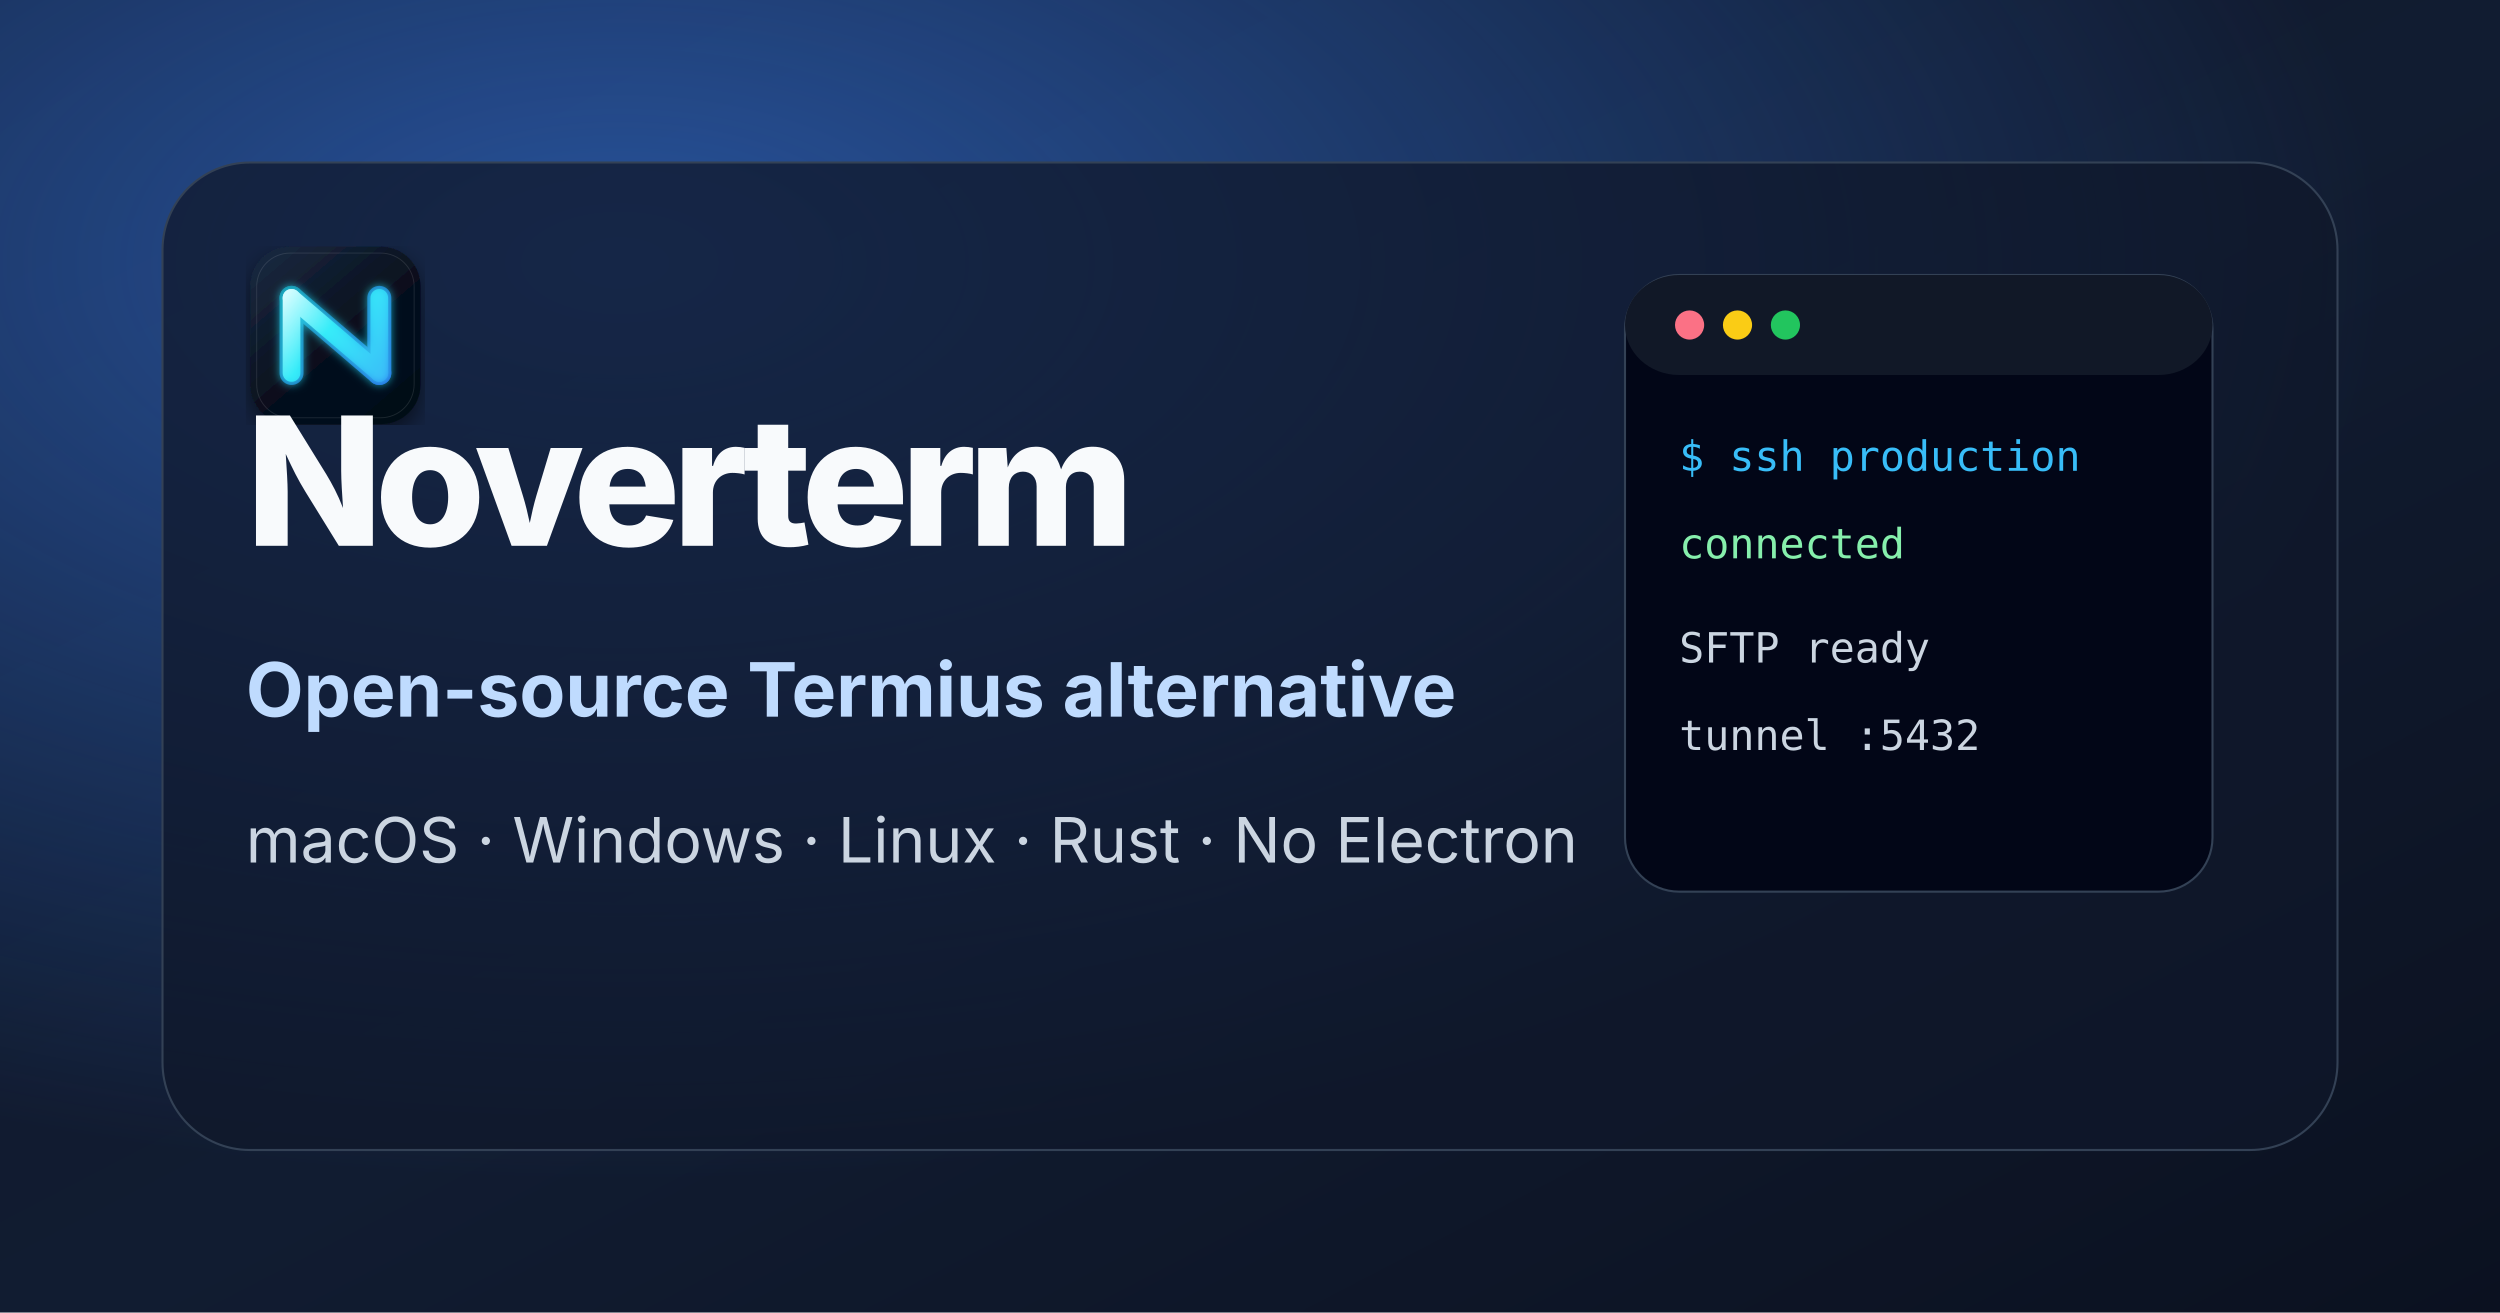
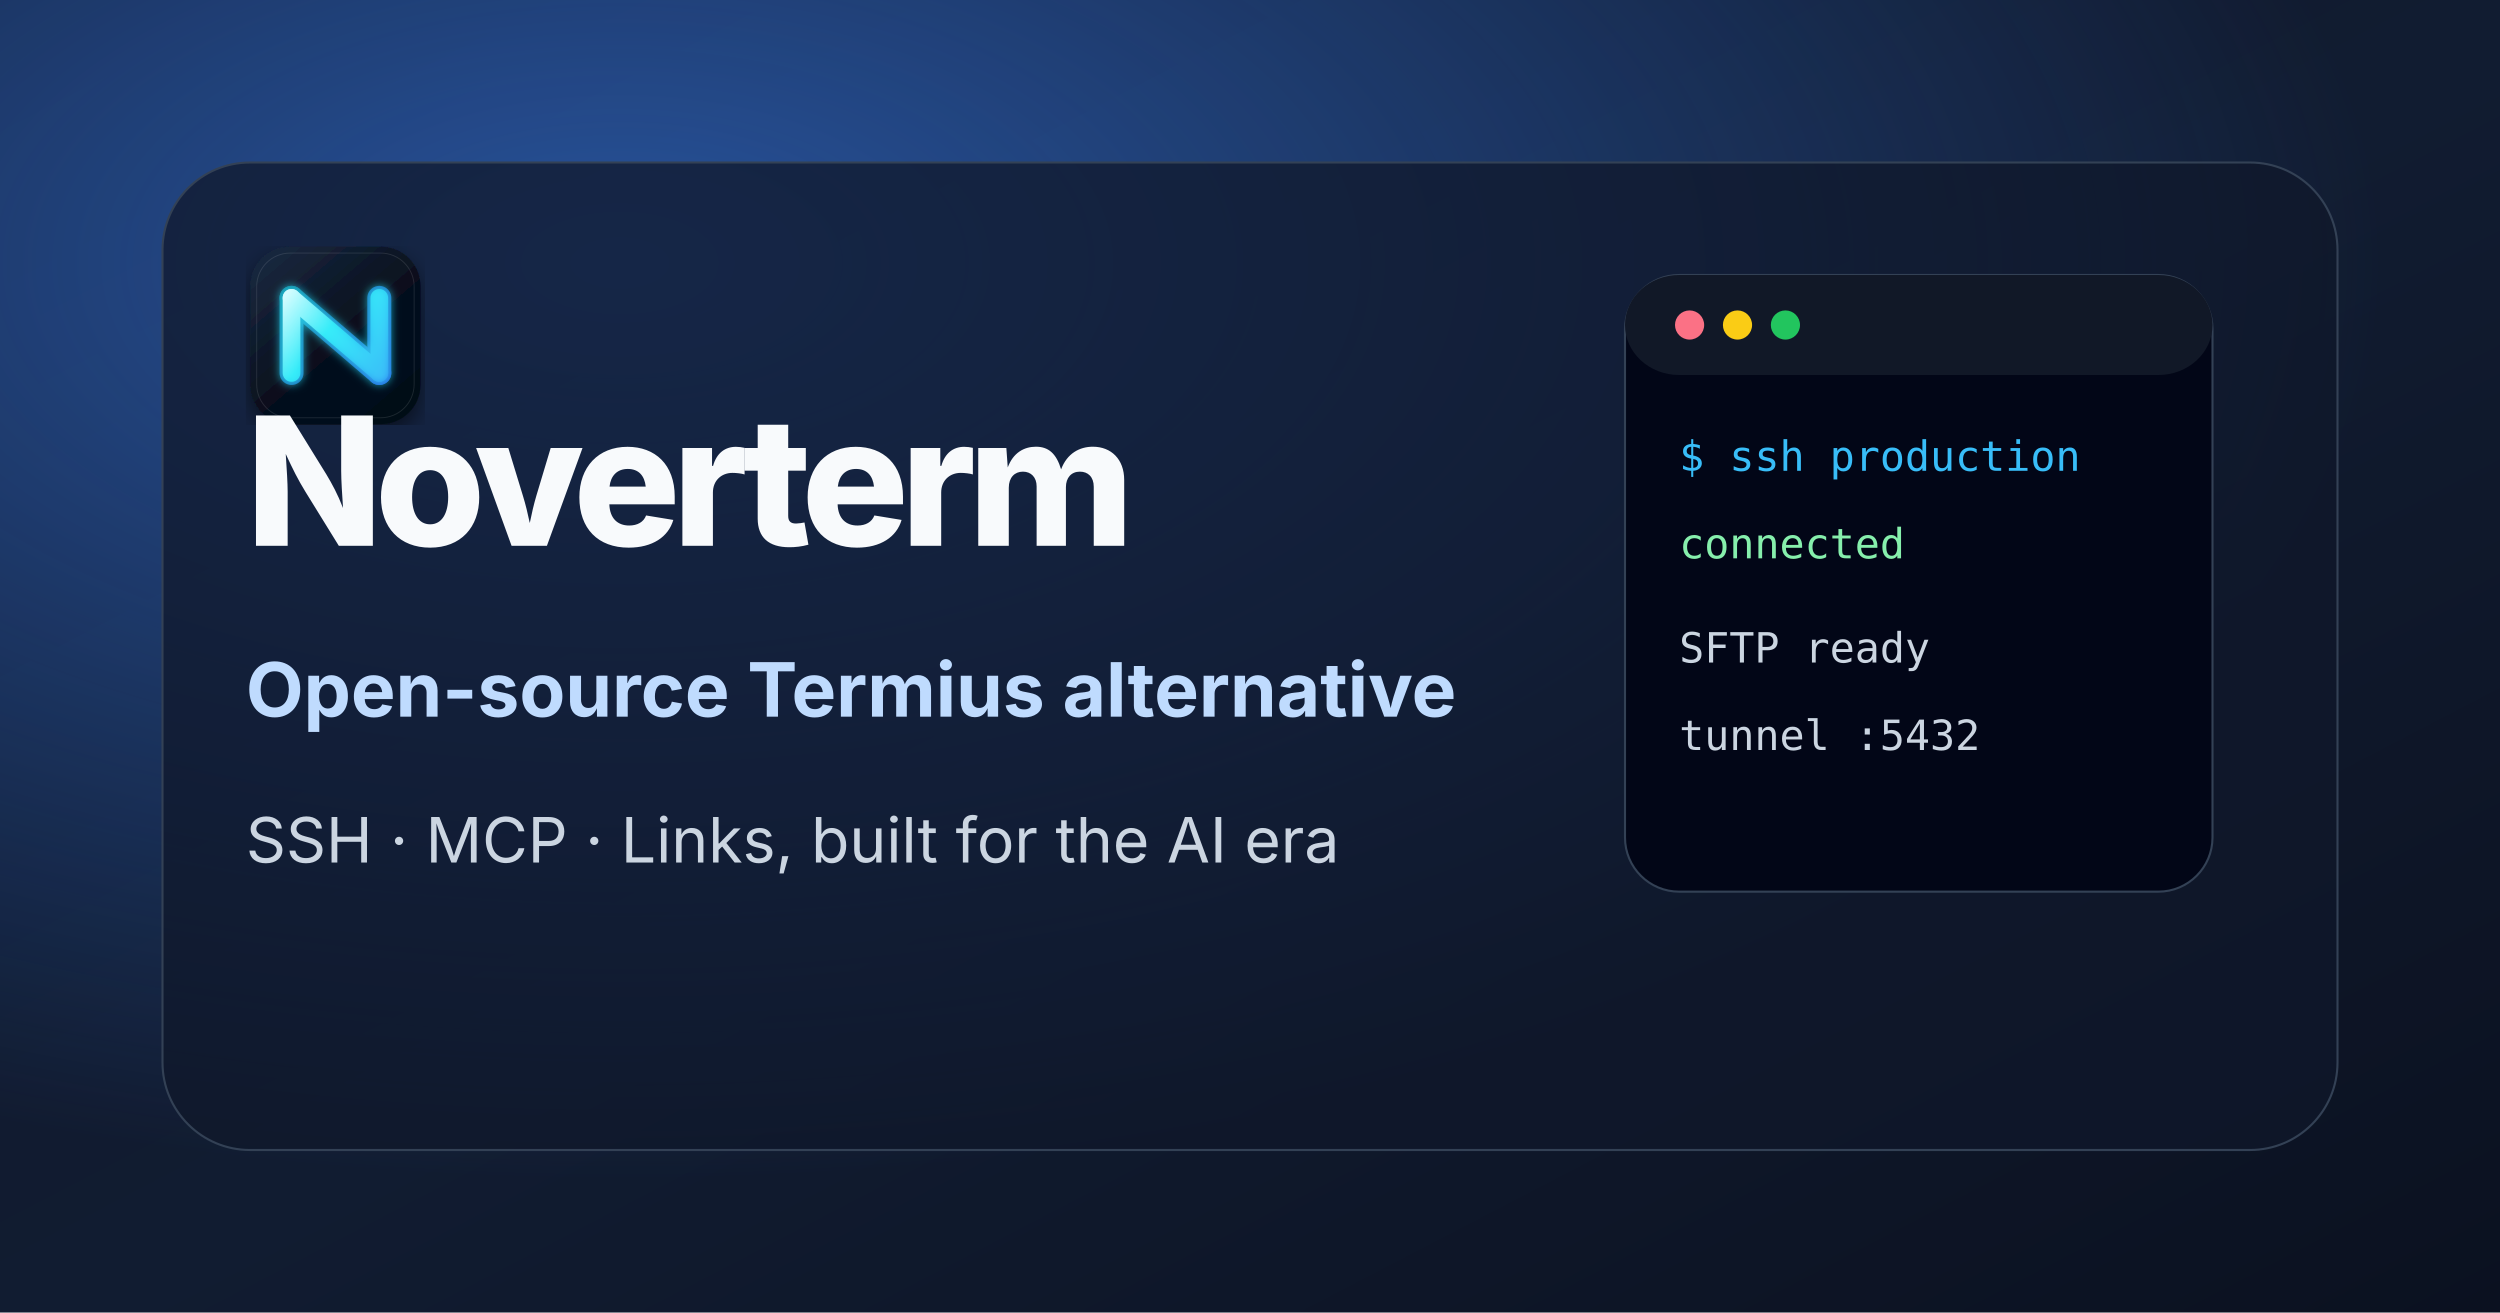
<svg xmlns="http://www.w3.org/2000/svg" width="1200" height="630" viewBox="0 0 1200 630" role="img" aria-labelledby="title desc">
  <defs>
    <linearGradient id="bg" x1="0" y1="0" x2="1" y2="1">
      <stop offset="0" stop-color="#0f172a" />
      <stop offset="0.52" stop-color="#111c31" />
      <stop offset="1" stop-color="#0b1120" />
    </linearGradient>
    <radialGradient id="glow" cx="25%" cy="20%" r="70%">
      <stop offset="0" stop-color="#3b82f6" stop-opacity="0.55" />
      <stop offset="1" stop-color="#3b82f6" stop-opacity="0" />
    </radialGradient>
  </defs>
  <rect width="1200" height="630" fill="url(#bg)" />
  <rect width="1200" height="630" fill="url(#glow)" />
  <rect x="78" y="78" width="1044" height="474" rx="42" fill="#0f172a" fill-opacity="0.74" stroke="#334155" />
  <svg x="118" y="118" width="86" height="86" viewBox="116 116 792 792" fill="none">
    <defs>
      <linearGradient id="base" x1="182" y1="126" x2="842" y2="900" gradientUnits="userSpaceOnUse">
        <stop stop-color="#1B2A41" />
        <stop offset="0.5" stop-color="#07111F" />
        <stop offset="1" stop-color="#020617" />
      </linearGradient>
      <linearGradient id="nStroke" x1="286" y1="342" x2="742" y2="694" gradientUnits="userSpaceOnUse">
        <stop stop-color="#CFFAFE" />
        <stop offset="0.42" stop-color="#22D3EE" />
        <stop offset="1" stop-color="#2563EB" />
      </linearGradient>
      <linearGradient id="nShadow" x1="288" y1="338" x2="740" y2="704" gradientUnits="userSpaceOnUse">
        <stop stop-color="#0E7490" />
        <stop offset="1" stop-color="#1D4ED8" />
      </linearGradient>
      <filter id="tileShadow" x="74" y="74" width="876" height="900" filterUnits="userSpaceOnUse" color-interpolation-filters="sRGB">
        <feDropShadow dx="0" dy="42" stdDeviation="46" flood-color="#000000" flood-opacity="0.52" />
      </filter>
      <filter id="cyanGlow" x="188" y="226" width="650" height="618" filterUnits="userSpaceOnUse" color-interpolation-filters="sRGB">
        <feGaussianBlur stdDeviation="18" result="blur" />
        <feColorMatrix in="blur" type="matrix" values="0 0 0 0 0.133 0 0 0 0 0.827 0 0 0 0 0.933 0 0 0 0.7 0" />
        <feBlend mode="screen" in2="SourceGraphic" />
      </filter>
    </defs>
    <rect x="136" y="120" width="752" height="784" rx="174" fill="url(#base)" filter="url(#tileShadow)" />
    <rect x="164" y="148" width="696" height="728" rx="148" stroke="white" stroke-opacity="0.11" stroke-width="4" />
    <g filter="url(#cyanGlow)">
      <path d="M318 678V346" stroke="url(#nShadow)" stroke-width="106" stroke-linecap="round" />
      <path d="M318 346L706 678" stroke="url(#nShadow)" stroke-width="106" stroke-linecap="round" />
      <path d="M706 346V678" stroke="url(#nShadow)" stroke-width="106" stroke-linecap="round" />
      <path d="M318 678V346" stroke="url(#nStroke)" stroke-width="78" stroke-linecap="round" />
      <path d="M318 346L706 678" stroke="url(#nStroke)" stroke-width="78" stroke-linecap="round" />
      <path d="M706 346V678" stroke="url(#nStroke)" stroke-width="78" stroke-linecap="round" />
    </g>
  </svg>
  <text x="118" y="262" fill="#f8fafc" font-family="Inter, Arial, sans-serif" font-size="86" font-weight="800" letter-spacing="-4">Noverterm</text>
  <text x="118" y="344" fill="#bfdbfe" font-family="Inter, Arial, sans-serif" font-size="36" font-weight="700">Open-source Termius alternative</text>
-   <text x="118" y="414" fill="#cbd5e1" font-family="Inter, Arial, sans-serif" font-size="30">macOS · Windows · Linux · Rust · No Electron</text>
+   <text x="118" y="414" fill="#cbd5e1" font-family="Inter, Arial, sans-serif" font-size="30">SSH · MCP · Links, built for the AI era</text>
  <g transform="translate(780 132)">
    <rect width="282" height="296" rx="26" fill="#020617" stroke="#334155" />
    <rect width="282" height="48" rx="26" fill="#111827" />
    <circle cx="31" cy="24" r="7" fill="#fb7185" />
    <circle cx="54" cy="24" r="7" fill="#facc15" />
    <circle cx="77" cy="24" r="7" fill="#22c55e" />
    <text x="26" y="94" fill="#38bdf8" font-family="SFMono-Regular, Consolas, monospace" font-size="20">$ ssh production</text>
    <text x="26" y="136" fill="#86efac" font-family="SFMono-Regular, Consolas, monospace" font-size="20">connected</text>
    <text x="26" y="186" fill="#cbd5e1" font-family="SFMono-Regular, Consolas, monospace" font-size="20">SFTP ready</text>
    <text x="26" y="228" fill="#cbd5e1" font-family="SFMono-Regular, Consolas, monospace" font-size="20">tunnel :5432</text>
  </g>
</svg>
